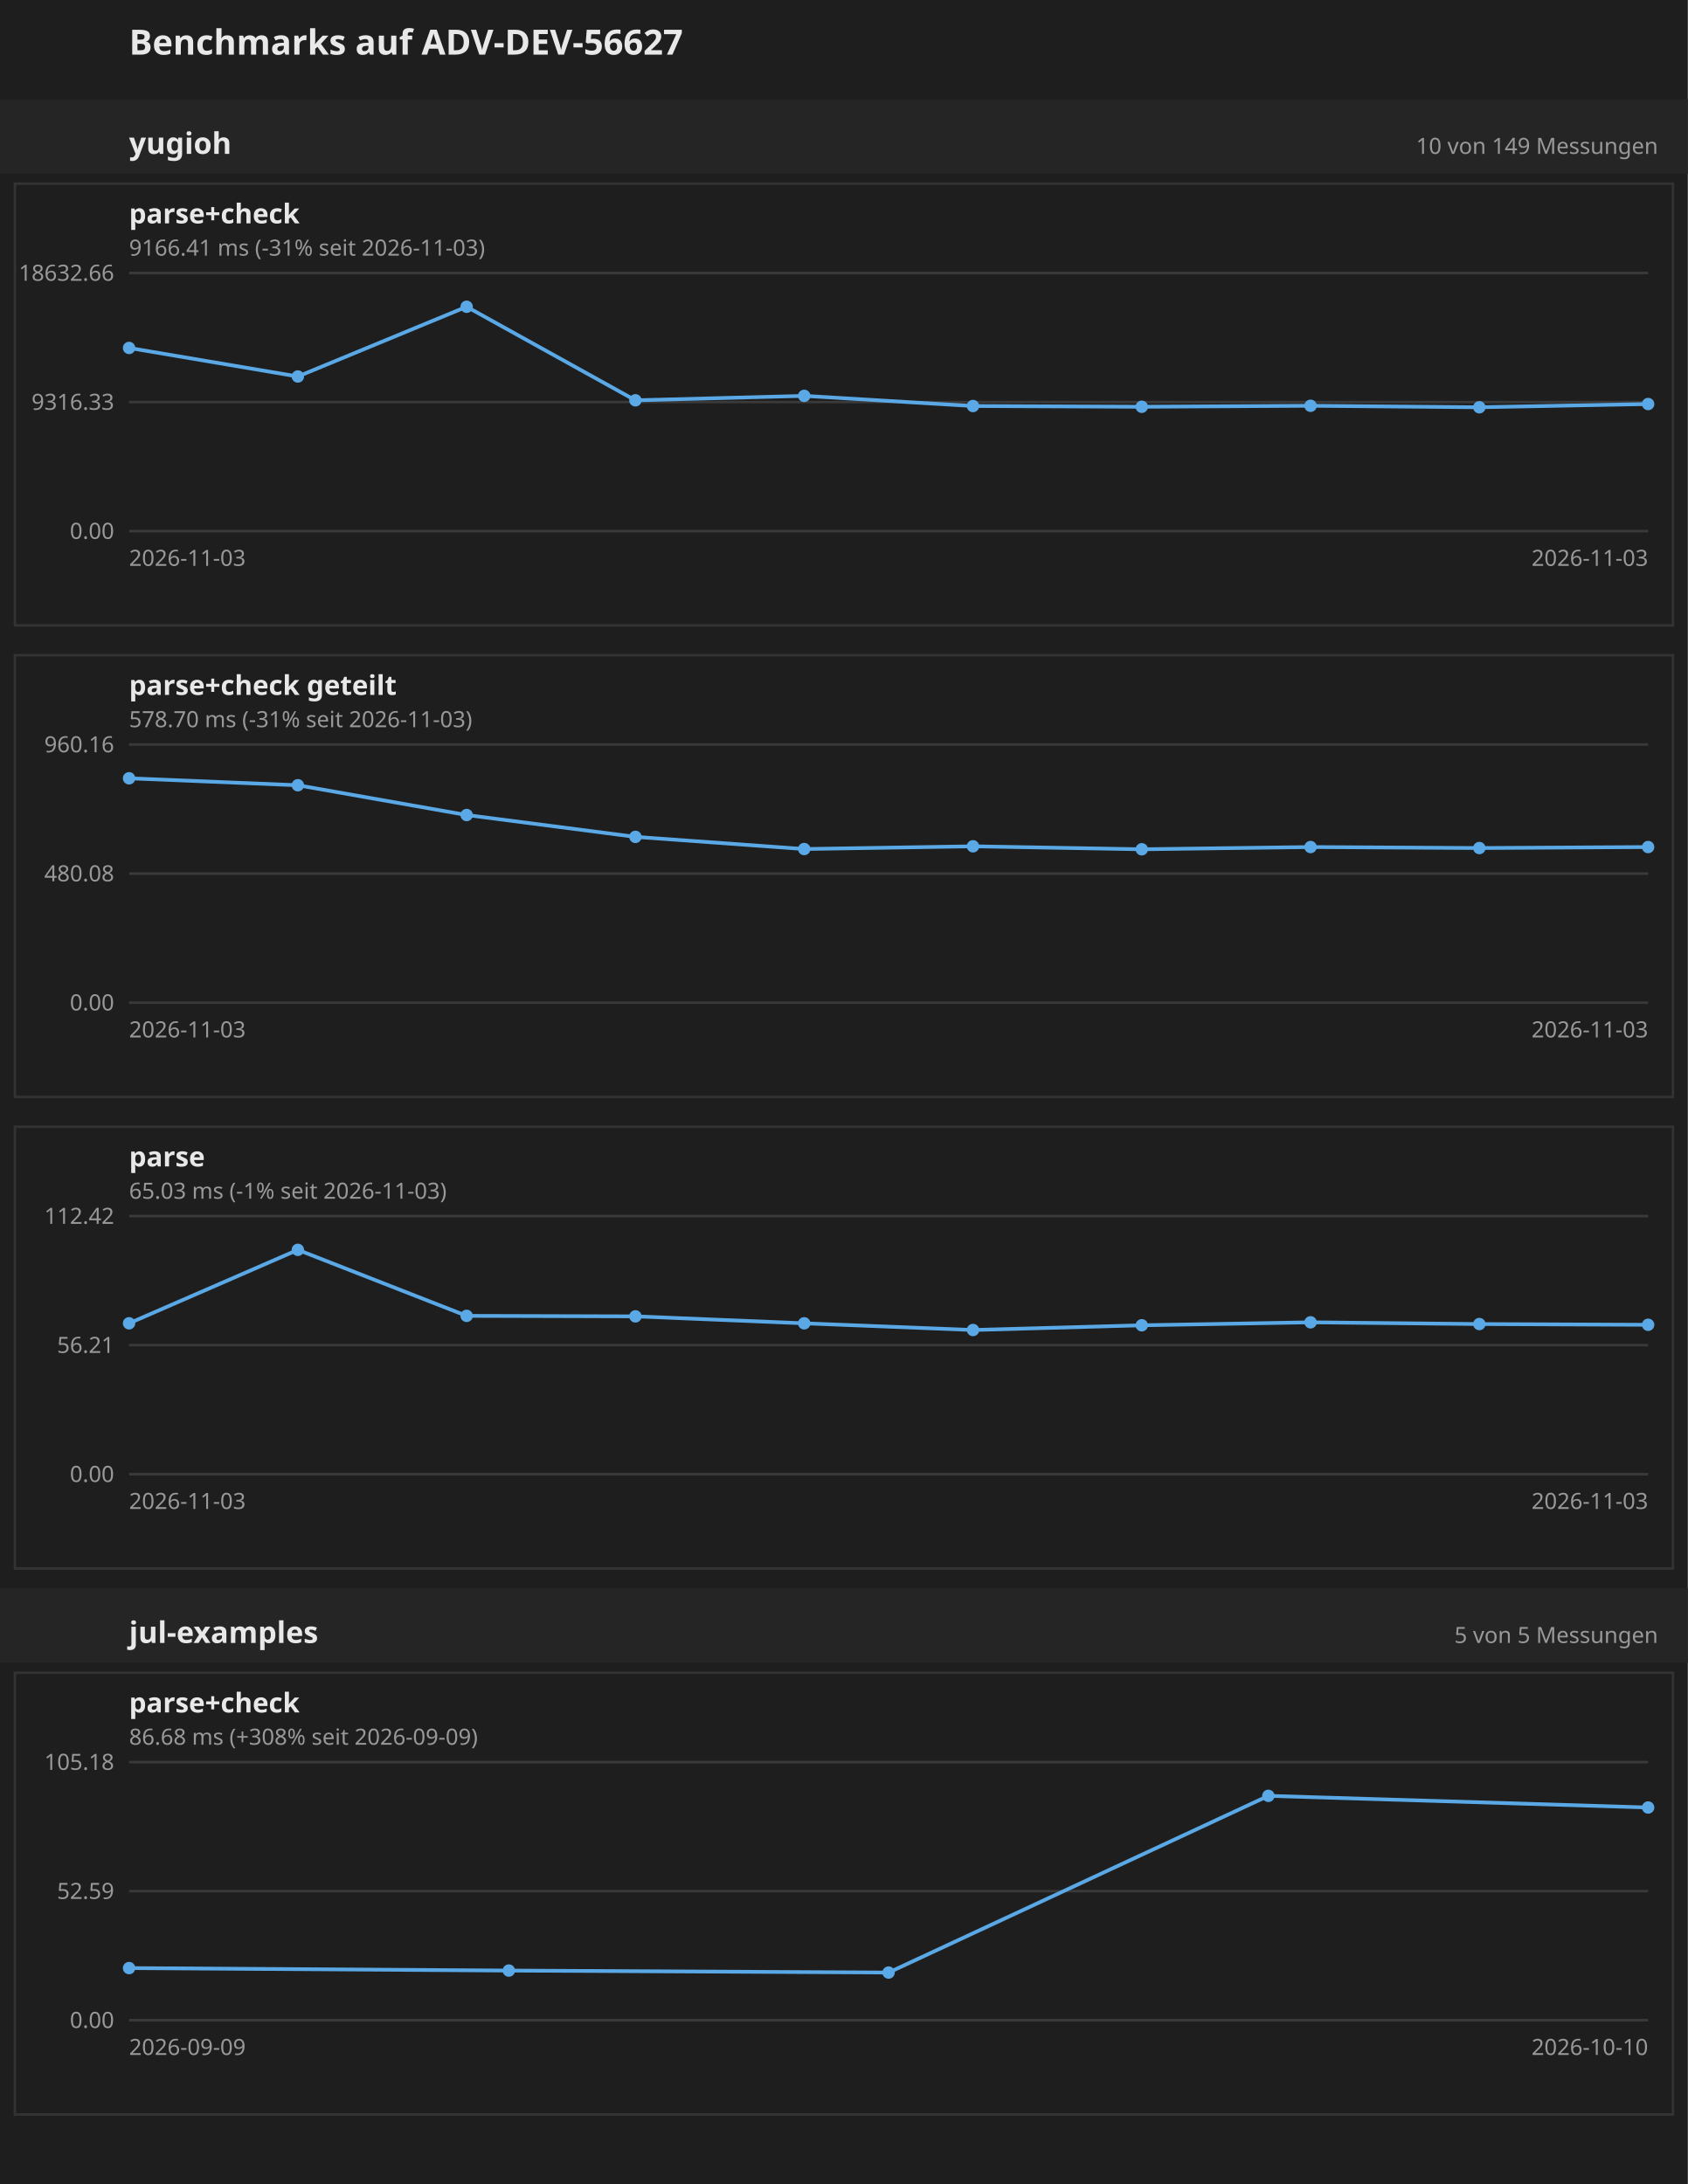
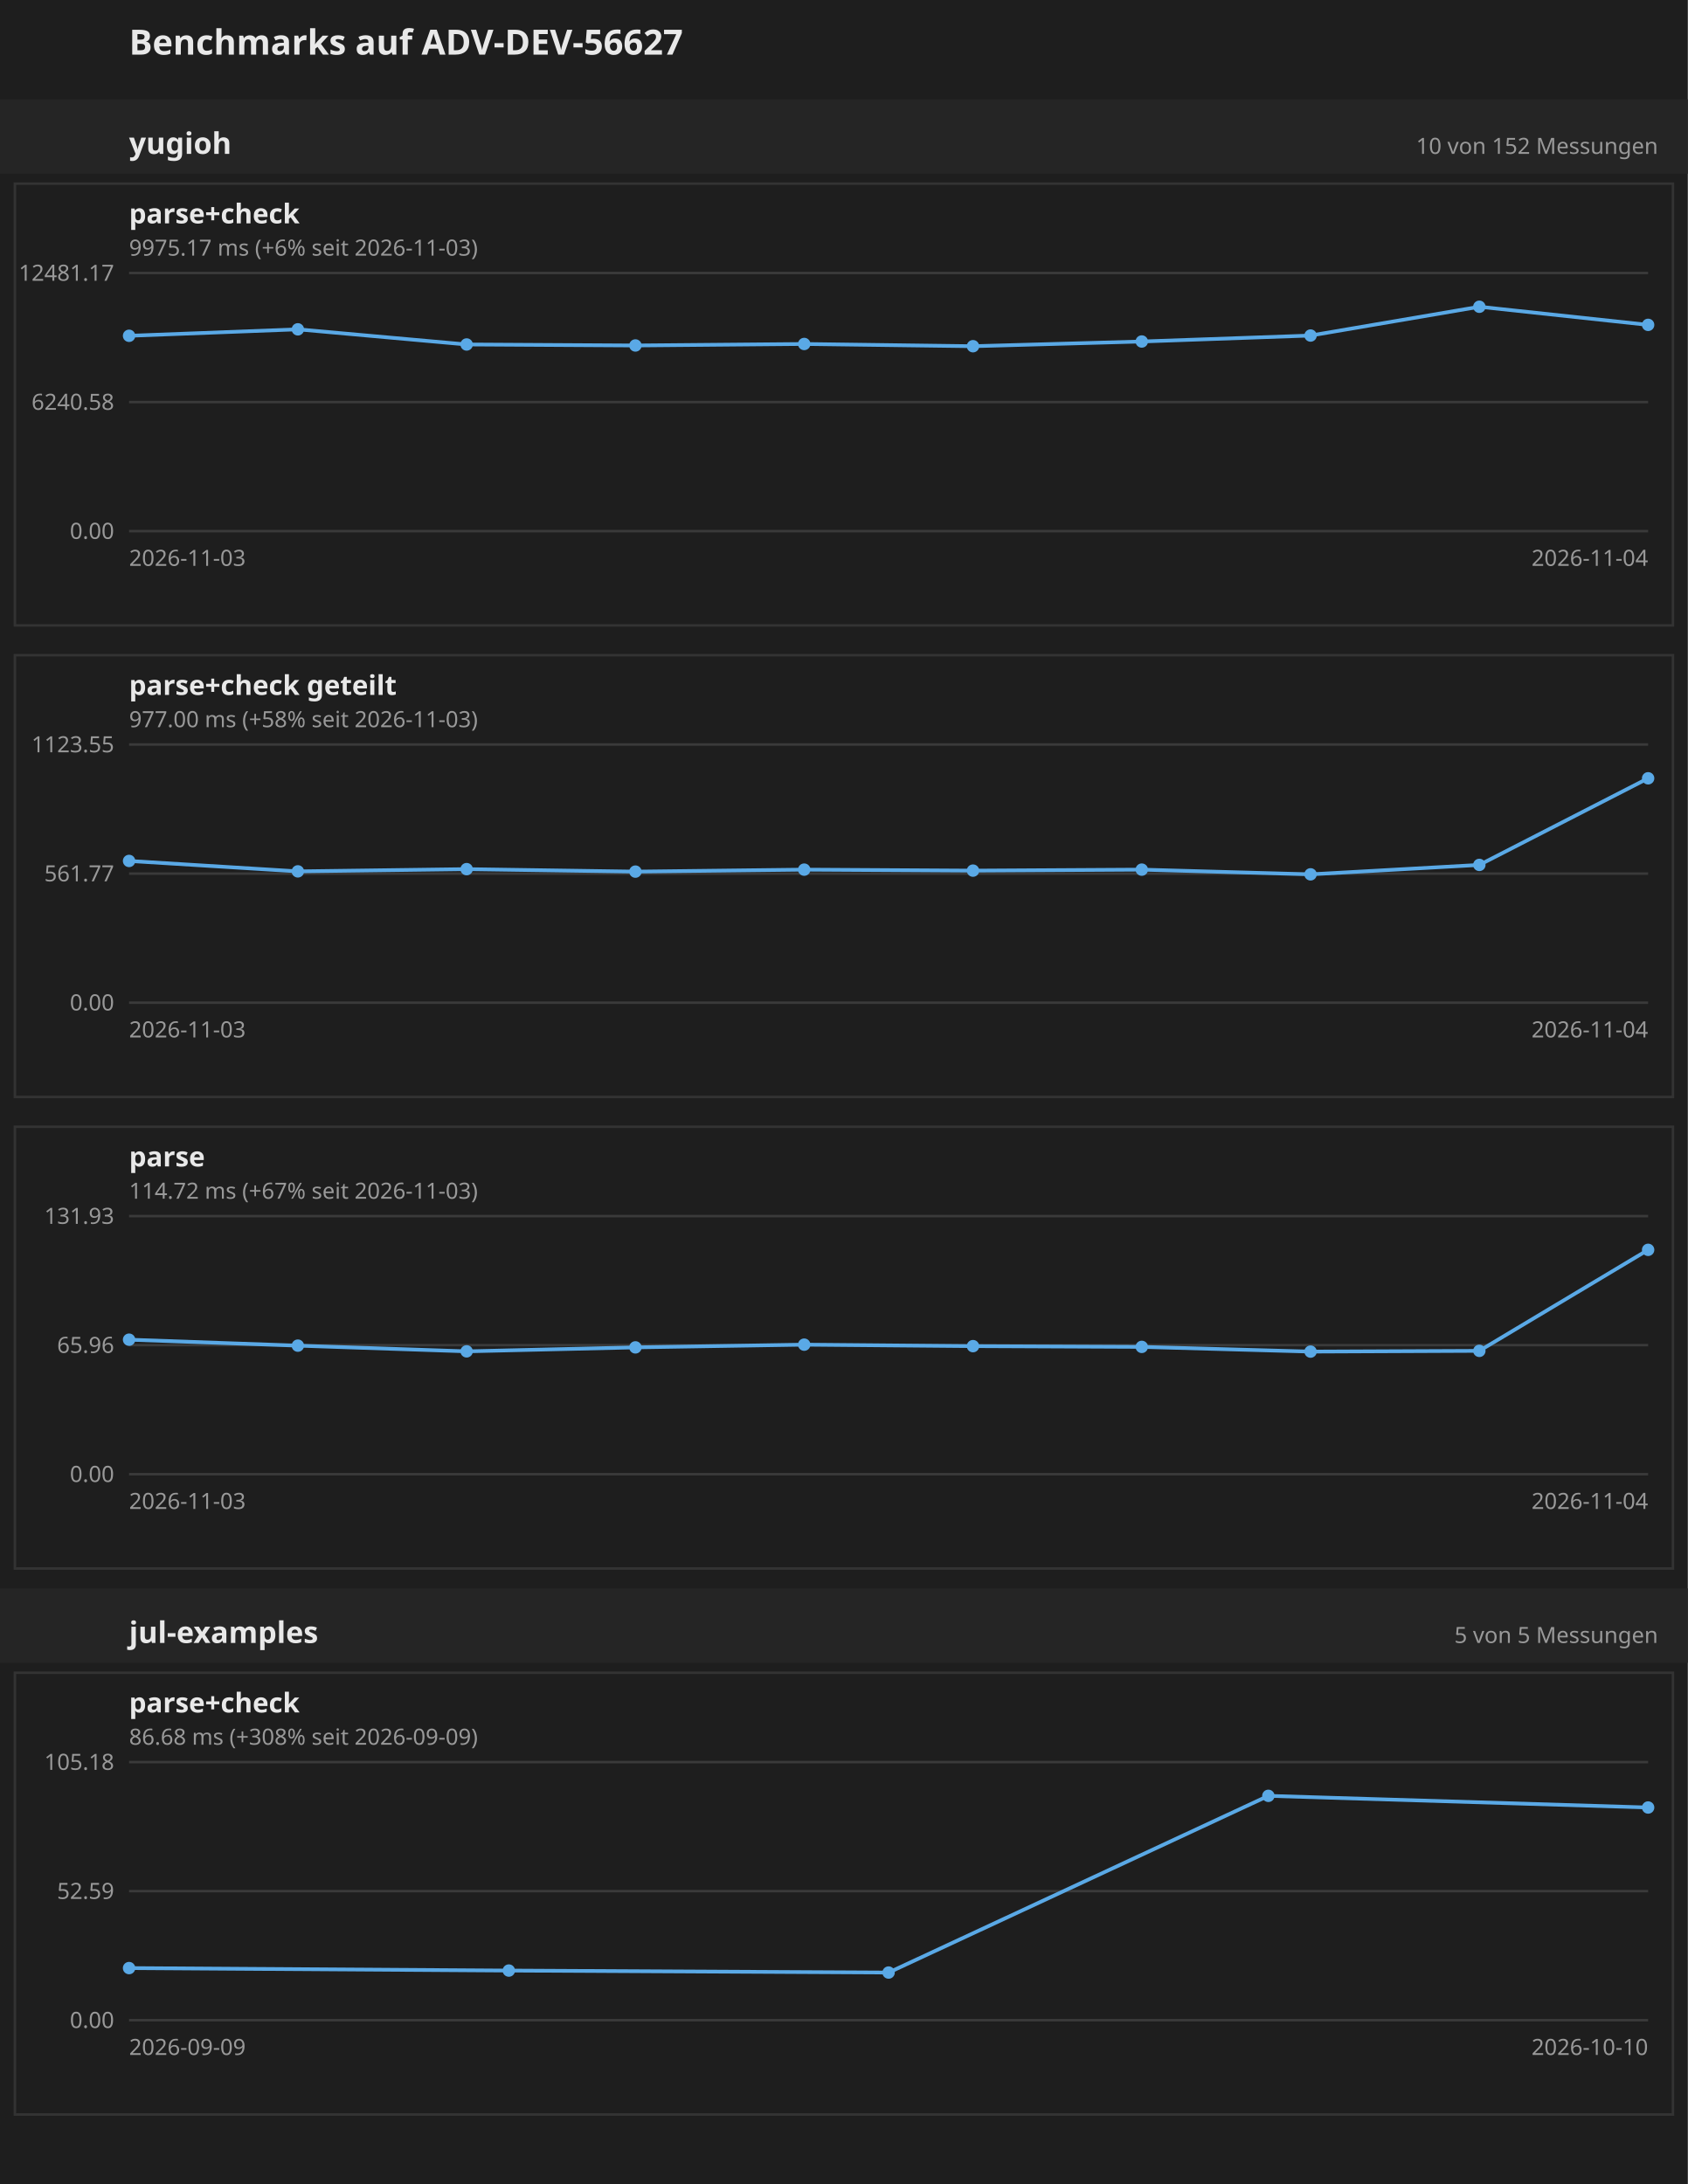
<svg xmlns="http://www.w3.org/2000/svg" width="680" height="880" font-family="sans-serif">
  <rect width="680" height="880" fill="#1e1e1e" />
  <text x="52" y="22" font-size="14" font-weight="bold" fill="#e8e8e8">Benchmarks auf ADV-DEV-56627</text>
  <g transform="translate(0 40)">
    <rect x="0" y="0" width="680" height="30" fill="#252525" />
    <text x="52" y="22" font-size="12" font-weight="bold" fill="#e8e8e8">yugioh</text>
-     <text x="668" y="22" text-anchor="end" font-size="9" fill="#999">10 von 149 Messungen</text>
+     <text x="668" y="22" text-anchor="end" font-size="9" fill="#999">10 von 152 Messungen</text>
    <g transform="translate(0 30)">
      <g transform="translate(0 0)">
        <rect x="6" y="4" width="668" height="178" fill="none" stroke="#333" />
        <text x="52" y="20" font-size="11" font-weight="bold" fill="#e8e8e8">parse+check</text>
-         <text x="52" y="33" font-size="9" fill="#999">9166.41 ms (-31% seit 2026-11-03)</text>
+         <text x="52" y="33" font-size="9" fill="#999">9975.17 ms (+6% seit 2026-11-03)</text>
        <line x1="52" y1="144.0" x2="664" y2="144.0" stroke="#3a3a3a" />
        <text x="46" y="144.0" text-anchor="end" dominant-baseline="middle" font-size="9" fill="#999">0.00</text>
        <line x1="52" y1="92.0" x2="664" y2="92.0" stroke="#3a3a3a" />
-         <text x="46" y="92.0" text-anchor="end" dominant-baseline="middle" font-size="9" fill="#999">9316.33</text>
+         <text x="46" y="92.0" text-anchor="end" dominant-baseline="middle" font-size="9" fill="#999">6240.58</text>
        <line x1="52" y1="40.0" x2="664" y2="40.0" stroke="#3a3a3a" />
-         <text x="46" y="40.0" text-anchor="end" dominant-baseline="middle" font-size="9" fill="#999">18632.66</text>
+         <text x="46" y="40.0" text-anchor="end" dominant-baseline="middle" font-size="9" fill="#999">12481.17</text>
        <text x="52" y="158" font-size="9" fill="#999">2026-11-03</text>
-         <text x="664" y="158" text-anchor="end" font-size="9" fill="#999">2026-11-03</text>
-         <polyline fill="none" stroke="#5aa9e6" stroke-width="1.5" points="52.0,70.2 120.0,81.7 188.0,53.6 256.0,91.3 324.0,89.5 392.0,93.6 460.0,93.9 528.0,93.5 596.0,94.1 664.0,92.8" />
-         <circle cx="52.0" cy="70.2" r="2.5" fill="#5aa9e6" />
-         <circle cx="120.0" cy="81.7" r="2.5" fill="#5aa9e6" />
-         <circle cx="188.0" cy="53.6" r="2.5" fill="#5aa9e6" />
-         <circle cx="256.0" cy="91.3" r="2.5" fill="#5aa9e6" />
-         <circle cx="324.0" cy="89.5" r="2.5" fill="#5aa9e6" />
-         <circle cx="392.0" cy="93.6" r="2.5" fill="#5aa9e6" />
-         <circle cx="460.0" cy="93.9" r="2.5" fill="#5aa9e6" />
-         <circle cx="528.0" cy="93.5" r="2.5" fill="#5aa9e6" />
-         <circle cx="596.0" cy="94.1" r="2.5" fill="#5aa9e6" />
-         <circle cx="664.0" cy="92.8" r="2.5" fill="#5aa9e6" />
+         <text x="664" y="158" text-anchor="end" font-size="9" fill="#999">2026-11-04</text>
+         <polyline fill="none" stroke="#5aa9e6" stroke-width="1.5" points="52.0,65.3 120.0,62.7 188.0,68.8 256.0,69.2 324.0,68.6 392.0,69.5 460.0,67.6 528.0,65.2 596.0,53.6 664.0,60.9" />
+         <circle cx="52.0" cy="65.3" r="2.5" fill="#5aa9e6" />
+         <circle cx="120.0" cy="62.7" r="2.5" fill="#5aa9e6" />
+         <circle cx="188.0" cy="68.8" r="2.5" fill="#5aa9e6" />
+         <circle cx="256.0" cy="69.2" r="2.5" fill="#5aa9e6" />
+         <circle cx="324.0" cy="68.6" r="2.5" fill="#5aa9e6" />
+         <circle cx="392.0" cy="69.5" r="2.5" fill="#5aa9e6" />
+         <circle cx="460.0" cy="67.6" r="2.5" fill="#5aa9e6" />
+         <circle cx="528.0" cy="65.2" r="2.5" fill="#5aa9e6" />
+         <circle cx="596.0" cy="53.6" r="2.5" fill="#5aa9e6" />
+         <circle cx="664.0" cy="60.9" r="2.5" fill="#5aa9e6" />
      </g>
      <g transform="translate(0 190)">
        <rect x="6" y="4" width="668" height="178" fill="none" stroke="#333" />
        <text x="52" y="20" font-size="11" font-weight="bold" fill="#e8e8e8">parse+check geteilt</text>
-         <text x="52" y="33" font-size="9" fill="#999">578.70 ms (-31% seit 2026-11-03)</text>
+         <text x="52" y="33" font-size="9" fill="#999">977.00 ms (+58% seit 2026-11-03)</text>
        <line x1="52" y1="144.0" x2="664" y2="144.0" stroke="#3a3a3a" />
        <text x="46" y="144.0" text-anchor="end" dominant-baseline="middle" font-size="9" fill="#999">0.00</text>
        <line x1="52" y1="92.0" x2="664" y2="92.0" stroke="#3a3a3a" />
-         <text x="46" y="92.0" text-anchor="end" dominant-baseline="middle" font-size="9" fill="#999">480.08</text>
+         <text x="46" y="92.0" text-anchor="end" dominant-baseline="middle" font-size="9" fill="#999">561.77</text>
        <line x1="52" y1="40.0" x2="664" y2="40.0" stroke="#3a3a3a" />
-         <text x="46" y="40.0" text-anchor="end" dominant-baseline="middle" font-size="9" fill="#999">960.16</text>
+         <text x="46" y="40.0" text-anchor="end" dominant-baseline="middle" font-size="9" fill="#999">1123.55</text>
        <text x="52" y="158" font-size="9" fill="#999">2026-11-03</text>
-         <text x="664" y="158" text-anchor="end" font-size="9" fill="#999">2026-11-03</text>
-         <polyline fill="none" stroke="#5aa9e6" stroke-width="1.5" points="52.0,53.6 120.0,56.4 188.0,68.4 256.0,77.2 324.0,82.1 392.0,81.0 460.0,82.2 528.0,81.3 596.0,81.7 664.0,81.3" />
-         <circle cx="52.0" cy="53.6" r="2.5" fill="#5aa9e6" />
-         <circle cx="120.0" cy="56.4" r="2.5" fill="#5aa9e6" />
-         <circle cx="188.0" cy="68.4" r="2.5" fill="#5aa9e6" />
-         <circle cx="256.0" cy="77.2" r="2.5" fill="#5aa9e6" />
-         <circle cx="324.0" cy="82.1" r="2.5" fill="#5aa9e6" />
-         <circle cx="392.0" cy="81.0" r="2.5" fill="#5aa9e6" />
-         <circle cx="460.0" cy="82.2" r="2.5" fill="#5aa9e6" />
-         <circle cx="528.0" cy="81.3" r="2.5" fill="#5aa9e6" />
-         <circle cx="596.0" cy="81.7" r="2.5" fill="#5aa9e6" />
-         <circle cx="664.0" cy="81.3" r="2.5" fill="#5aa9e6" />
+         <text x="664" y="158" text-anchor="end" font-size="9" fill="#999">2026-11-04</text>
+         <polyline fill="none" stroke="#5aa9e6" stroke-width="1.5" points="52.0,86.9 120.0,91.1 188.0,90.2 256.0,91.2 324.0,90.4 392.0,90.8 460.0,90.4 528.0,92.3 596.0,88.5 664.0,53.6" />
+         <circle cx="52.0" cy="86.9" r="2.5" fill="#5aa9e6" />
+         <circle cx="120.0" cy="91.1" r="2.5" fill="#5aa9e6" />
+         <circle cx="188.0" cy="90.2" r="2.5" fill="#5aa9e6" />
+         <circle cx="256.0" cy="91.2" r="2.5" fill="#5aa9e6" />
+         <circle cx="324.0" cy="90.4" r="2.5" fill="#5aa9e6" />
+         <circle cx="392.0" cy="90.8" r="2.5" fill="#5aa9e6" />
+         <circle cx="460.0" cy="90.4" r="2.5" fill="#5aa9e6" />
+         <circle cx="528.0" cy="92.3" r="2.5" fill="#5aa9e6" />
+         <circle cx="596.0" cy="88.5" r="2.5" fill="#5aa9e6" />
+         <circle cx="664.0" cy="53.6" r="2.5" fill="#5aa9e6" />
      </g>
      <g transform="translate(0 380)">
        <rect x="6" y="4" width="668" height="178" fill="none" stroke="#333" />
        <text x="52" y="20" font-size="11" font-weight="bold" fill="#e8e8e8">parse</text>
-         <text x="52" y="33" font-size="9" fill="#999">65.03 ms (-1% seit 2026-11-03)</text>
+         <text x="52" y="33" font-size="9" fill="#999">114.72 ms (+67% seit 2026-11-03)</text>
        <line x1="52" y1="144.0" x2="664" y2="144.0" stroke="#3a3a3a" />
        <text x="46" y="144.0" text-anchor="end" dominant-baseline="middle" font-size="9" fill="#999">0.00</text>
        <line x1="52" y1="92.0" x2="664" y2="92.0" stroke="#3a3a3a" />
-         <text x="46" y="92.0" text-anchor="end" dominant-baseline="middle" font-size="9" fill="#999">56.21</text>
+         <text x="46" y="92.0" text-anchor="end" dominant-baseline="middle" font-size="9" fill="#999">65.96</text>
        <line x1="52" y1="40.0" x2="664" y2="40.0" stroke="#3a3a3a" />
-         <text x="46" y="40.0" text-anchor="end" dominant-baseline="middle" font-size="9" fill="#999">112.42</text>
+         <text x="46" y="40.0" text-anchor="end" dominant-baseline="middle" font-size="9" fill="#999">131.93</text>
        <text x="52" y="158" font-size="9" fill="#999">2026-11-03</text>
-         <text x="664" y="158" text-anchor="end" font-size="9" fill="#999">2026-11-03</text>
-         <polyline fill="none" stroke="#5aa9e6" stroke-width="1.5" points="52.0,83.2 120.0,53.6 188.0,80.2 256.0,80.4 324.0,83.2 392.0,85.9 460.0,84.0 528.0,82.8 596.0,83.5 664.0,83.8" />
-         <circle cx="52.0" cy="83.2" r="2.5" fill="#5aa9e6" />
-         <circle cx="120.0" cy="53.6" r="2.5" fill="#5aa9e6" />
-         <circle cx="188.0" cy="80.2" r="2.5" fill="#5aa9e6" />
-         <circle cx="256.0" cy="80.4" r="2.5" fill="#5aa9e6" />
-         <circle cx="324.0" cy="83.2" r="2.5" fill="#5aa9e6" />
-         <circle cx="392.0" cy="85.9" r="2.5" fill="#5aa9e6" />
-         <circle cx="460.0" cy="84.0" r="2.5" fill="#5aa9e6" />
-         <circle cx="528.0" cy="82.8" r="2.5" fill="#5aa9e6" />
-         <circle cx="596.0" cy="83.5" r="2.5" fill="#5aa9e6" />
-         <circle cx="664.0" cy="83.8" r="2.5" fill="#5aa9e6" />
+         <text x="664" y="158" text-anchor="end" font-size="9" fill="#999">2026-11-04</text>
+         <polyline fill="none" stroke="#5aa9e6" stroke-width="1.5" points="52.0,89.8 120.0,92.2 188.0,94.5 256.0,92.9 324.0,91.8 392.0,92.4 460.0,92.7 528.0,94.6 596.0,94.3 664.0,53.6" />
+         <circle cx="52.0" cy="89.8" r="2.5" fill="#5aa9e6" />
+         <circle cx="120.0" cy="92.2" r="2.5" fill="#5aa9e6" />
+         <circle cx="188.0" cy="94.5" r="2.5" fill="#5aa9e6" />
+         <circle cx="256.0" cy="92.9" r="2.5" fill="#5aa9e6" />
+         <circle cx="324.0" cy="91.8" r="2.5" fill="#5aa9e6" />
+         <circle cx="392.0" cy="92.4" r="2.5" fill="#5aa9e6" />
+         <circle cx="460.0" cy="92.7" r="2.5" fill="#5aa9e6" />
+         <circle cx="528.0" cy="94.6" r="2.5" fill="#5aa9e6" />
+         <circle cx="596.0" cy="94.3" r="2.5" fill="#5aa9e6" />
+         <circle cx="664.0" cy="53.6" r="2.5" fill="#5aa9e6" />
      </g>
    </g>
  </g>
  <g transform="translate(0 640)">
    <rect x="0" y="0" width="680" height="30" fill="#252525" />
    <text x="52" y="22" font-size="12" font-weight="bold" fill="#e8e8e8">jul-examples</text>
    <text x="668" y="22" text-anchor="end" font-size="9" fill="#999">5 von 5 Messungen</text>
    <g transform="translate(0 30)">
      <g transform="translate(0 0)">
        <rect x="6" y="4" width="668" height="178" fill="none" stroke="#333" />
        <text x="52" y="20" font-size="11" font-weight="bold" fill="#e8e8e8">parse+check</text>
        <text x="52" y="33" font-size="9" fill="#999">86.68 ms (+308% seit 2026-09-09)</text>
        <line x1="52" y1="144.0" x2="664" y2="144.0" stroke="#3a3a3a" />
        <text x="46" y="144.0" text-anchor="end" dominant-baseline="middle" font-size="9" fill="#999">0.00</text>
        <line x1="52" y1="92.0" x2="664" y2="92.0" stroke="#3a3a3a" />
        <text x="46" y="92.0" text-anchor="end" dominant-baseline="middle" font-size="9" fill="#999">52.59</text>
        <line x1="52" y1="40.0" x2="664" y2="40.0" stroke="#3a3a3a" />
        <text x="46" y="40.0" text-anchor="end" dominant-baseline="middle" font-size="9" fill="#999">105.18</text>
        <text x="52" y="158" font-size="9" fill="#999">2026-09-09</text>
        <text x="664" y="158" text-anchor="end" font-size="9" fill="#999">2026-10-10</text>
        <polyline fill="none" stroke="#5aa9e6" stroke-width="1.5" points="52.0,123.0 205.0,124.0 358.0,124.8 511.0,53.6 664.0,58.3" />
        <circle cx="52.0" cy="123.0" r="2.5" fill="#5aa9e6" />
        <circle cx="205.0" cy="124.0" r="2.5" fill="#5aa9e6" />
        <circle cx="358.0" cy="124.8" r="2.5" fill="#5aa9e6" />
        <circle cx="511.0" cy="53.6" r="2.5" fill="#5aa9e6" />
        <circle cx="664.0" cy="58.3" r="2.5" fill="#5aa9e6" />
      </g>
    </g>
  </g>
</svg>
